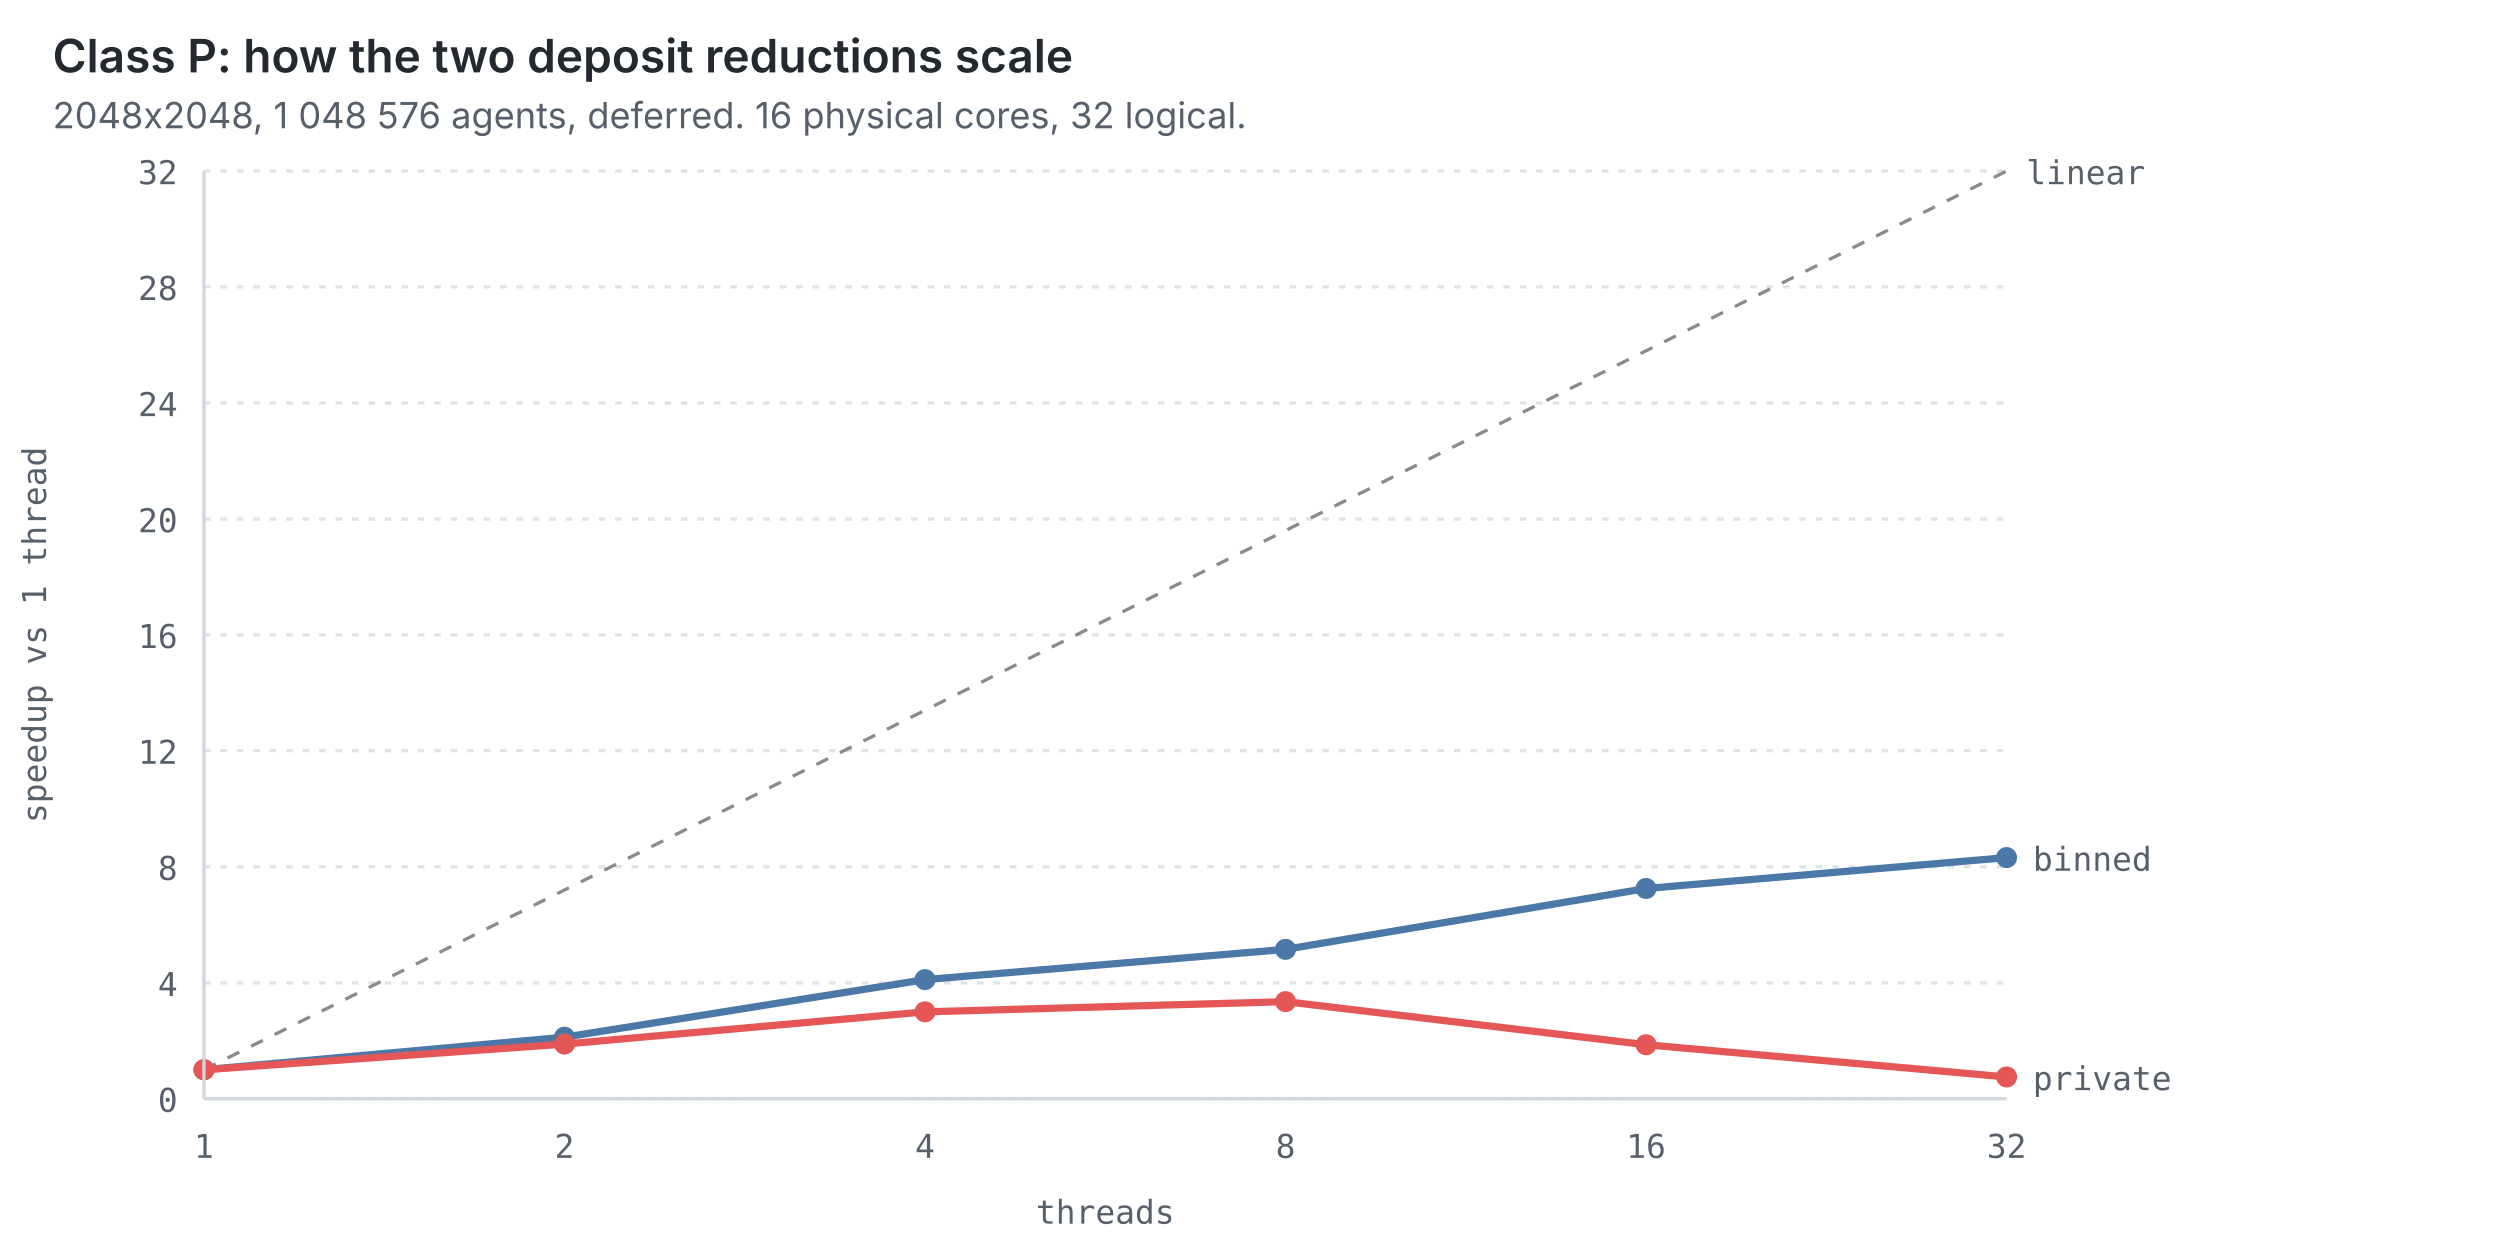
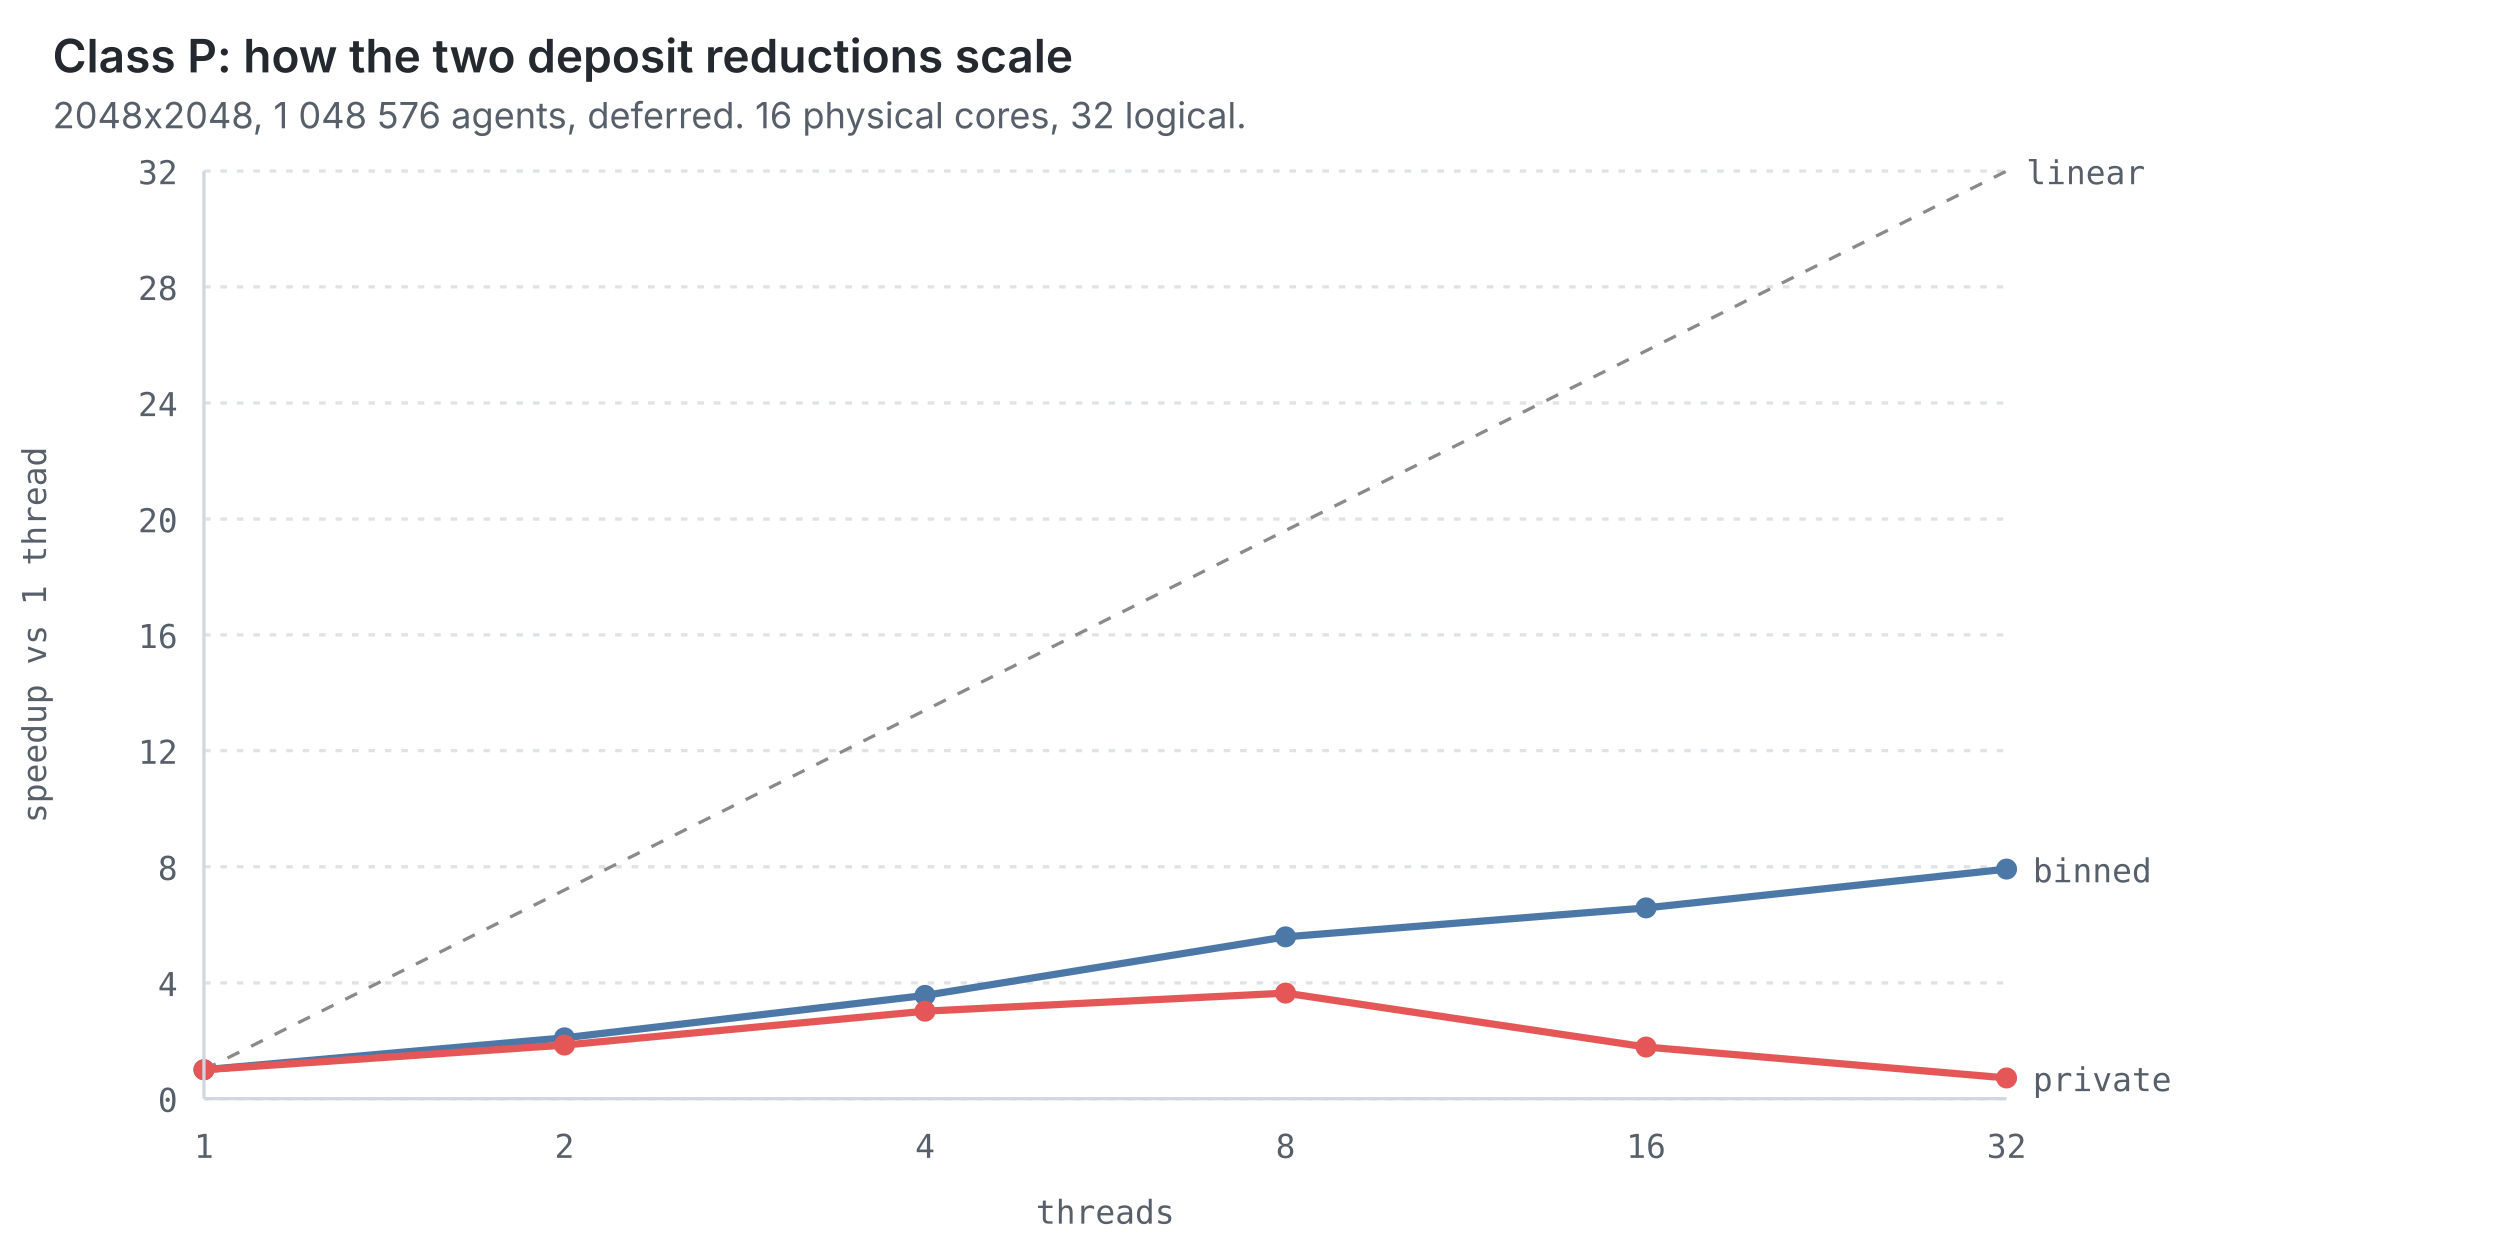
<svg xmlns="http://www.w3.org/2000/svg" viewBox="0 0 760 380" width="760" height="380" role="img" aria-label="Class P: how the two deposit reductions scale">
  <style>
    .bg    { fill: none; }
    .lbl   { fill: #24292f; font: 12px ui-monospace, "SF Mono", Menlo, monospace; }
    .lbl-s { fill: #57606a; font: 10px ui-monospace, "SF Mono", Menlo, monospace; }
    .ttl   { fill: #24292f; font: 600 14px -apple-system, "Segoe UI", sans-serif; }
    .sub   { fill: #57606a; font: 11px -apple-system, "Segoe UI", sans-serif; }
    .axis  { stroke: #d0d7de; stroke-width: 1; }
    .grid  { stroke: #d0d7de; stroke-width: 1; stroke-dasharray: 2 3; opacity: .7; }
    @media (prefers-color-scheme: dark) {
      .lbl   { fill: #e6edf3; }
      .lbl-s { fill: #9198a1; }
      .ttl   { fill: #e6edf3; }
      .sub   { fill: #9198a1; }
      .axis  { stroke: #3d444d; }
      .grid  { stroke: #3d444d; }
    }
  </style>
  <text x="16" y="22" class="ttl">Class P: how the two deposit reductions scale</text>
  <text x="16" y="39" class="sub">2048x2048, 1 048 576 agents, deferred. 16 physical cores, 32 logical.</text>
  <line x1="62" y1="334.0" x2="610" y2="334.0" class="grid" />
  <text x="54" y="338.0" class="lbl-s" text-anchor="end">0</text>
  <line x1="62" y1="298.8" x2="610" y2="298.8" class="grid" />
  <text x="54" y="302.8" class="lbl-s" text-anchor="end">4</text>
  <line x1="62" y1="263.5" x2="610" y2="263.5" class="grid" />
  <text x="54" y="267.5" class="lbl-s" text-anchor="end">8</text>
  <line x1="62" y1="228.2" x2="610" y2="228.2" class="grid" />
  <text x="54" y="232.2" class="lbl-s" text-anchor="end">12</text>
  <line x1="62" y1="193.0" x2="610" y2="193.0" class="grid" />
  <text x="54" y="197.0" class="lbl-s" text-anchor="end">16</text>
  <line x1="62" y1="157.8" x2="610" y2="157.8" class="grid" />
  <text x="54" y="161.8" class="lbl-s" text-anchor="end">20</text>
  <line x1="62" y1="122.5" x2="610" y2="122.5" class="grid" />
  <text x="54" y="126.5" class="lbl-s" text-anchor="end">24</text>
  <line x1="62" y1="87.2" x2="610" y2="87.2" class="grid" />
  <text x="54" y="91.2" class="lbl-s" text-anchor="end">28</text>
  <line x1="62" y1="52.0" x2="610" y2="52.0" class="grid" />
  <text x="54" y="56.0" class="lbl-s" text-anchor="end">32</text>
  <text x="62.0" y="352" class="lbl-s" text-anchor="middle">1</text>
  <text x="171.6" y="352" class="lbl-s" text-anchor="middle">2</text>
  <text x="281.2" y="352" class="lbl-s" text-anchor="middle">4</text>
  <text x="390.8" y="352" class="lbl-s" text-anchor="middle">8</text>
  <text x="500.4" y="352" class="lbl-s" text-anchor="middle">16</text>
  <text x="610.0" y="352" class="lbl-s" text-anchor="middle">32</text>
  <polyline points="62.0,325.2 610.0,52.0" fill="none" stroke="#8a8a8a" stroke-width="1" stroke-dasharray="4 4" />
  <text x="616.0" y="56.0" class="lbl-s">linear</text>
-   <polyline points="62.0,325.2 171.6,315.3 281.2,297.8 390.8,288.6 500.4,270.1 610.0,260.7" fill="none" stroke="#4c78a8" stroke-width="2.2" stroke-linejoin="round" />
+   <polyline points="62.0,325.2 171.6,315.5 281.2,302.6 390.8,284.8 500.4,276.0 610.0,264.2" fill="none" stroke="#4c78a8" stroke-width="2.2" stroke-linejoin="round" />
  <circle cx="62.0" cy="325.2" r="3.2" fill="#4c78a8" />
-   <circle cx="171.6" cy="315.3" r="3.2" fill="#4c78a8" />
-   <circle cx="281.2" cy="297.8" r="3.2" fill="#4c78a8" />
-   <circle cx="390.8" cy="288.6" r="3.2" fill="#4c78a8" />
-   <circle cx="500.4" cy="270.1" r="3.2" fill="#4c78a8" />
-   <circle cx="610.0" cy="260.7" r="3.2" fill="#4c78a8" />
-   <text x="618.0" y="264.7" class="lbl-s" fill="#4c78a8">binned</text>
-   <polyline points="62.0,325.2 171.6,317.4 281.2,307.6 390.8,304.5 500.4,317.6 610.0,327.4" fill="none" stroke="#e45756" stroke-width="2.2" stroke-linejoin="round" />
+   <circle cx="171.6" cy="315.5" r="3.2" fill="#4c78a8" />
+   <circle cx="281.2" cy="302.6" r="3.2" fill="#4c78a8" />
+   <circle cx="390.8" cy="284.8" r="3.2" fill="#4c78a8" />
+   <circle cx="500.4" cy="276.0" r="3.2" fill="#4c78a8" />
+   <circle cx="610.0" cy="264.2" r="3.2" fill="#4c78a8" />
+   <text x="618.0" y="268.2" class="lbl-s" fill="#4c78a8">binned</text>
+   <polyline points="62.0,325.2 171.6,317.7 281.2,307.4 390.8,301.9 500.4,318.3 610.0,327.7" fill="none" stroke="#e45756" stroke-width="2.2" stroke-linejoin="round" />
  <circle cx="62.0" cy="325.2" r="3.2" fill="#e45756" />
-   <circle cx="171.6" cy="317.4" r="3.2" fill="#e45756" />
-   <circle cx="281.2" cy="307.6" r="3.2" fill="#e45756" />
-   <circle cx="390.8" cy="304.5" r="3.2" fill="#e45756" />
-   <circle cx="500.4" cy="317.6" r="3.2" fill="#e45756" />
-   <circle cx="610.0" cy="327.4" r="3.2" fill="#e45756" />
-   <text x="618.0" y="331.4" class="lbl-s" fill="#e45756">private</text>
+   <circle cx="171.6" cy="317.7" r="3.2" fill="#e45756" />
+   <circle cx="281.2" cy="307.4" r="3.2" fill="#e45756" />
+   <circle cx="390.8" cy="301.9" r="3.2" fill="#e45756" />
+   <circle cx="500.4" cy="318.3" r="3.2" fill="#e45756" />
+   <circle cx="610.0" cy="327.7" r="3.2" fill="#e45756" />
+   <text x="618.0" y="331.7" class="lbl-s" fill="#e45756">private</text>
  <line x1="62" y1="52" x2="62" y2="334" class="axis" />
  <line x1="62" y1="334" x2="610" y2="334" class="axis" />
  <text x="336" y="372" class="lbl-s" text-anchor="middle">threads</text>
  <text x="14" y="193" class="lbl-s" transform="rotate(-90 14 193)" text-anchor="middle">speedup vs 1 thread</text>
</svg>
